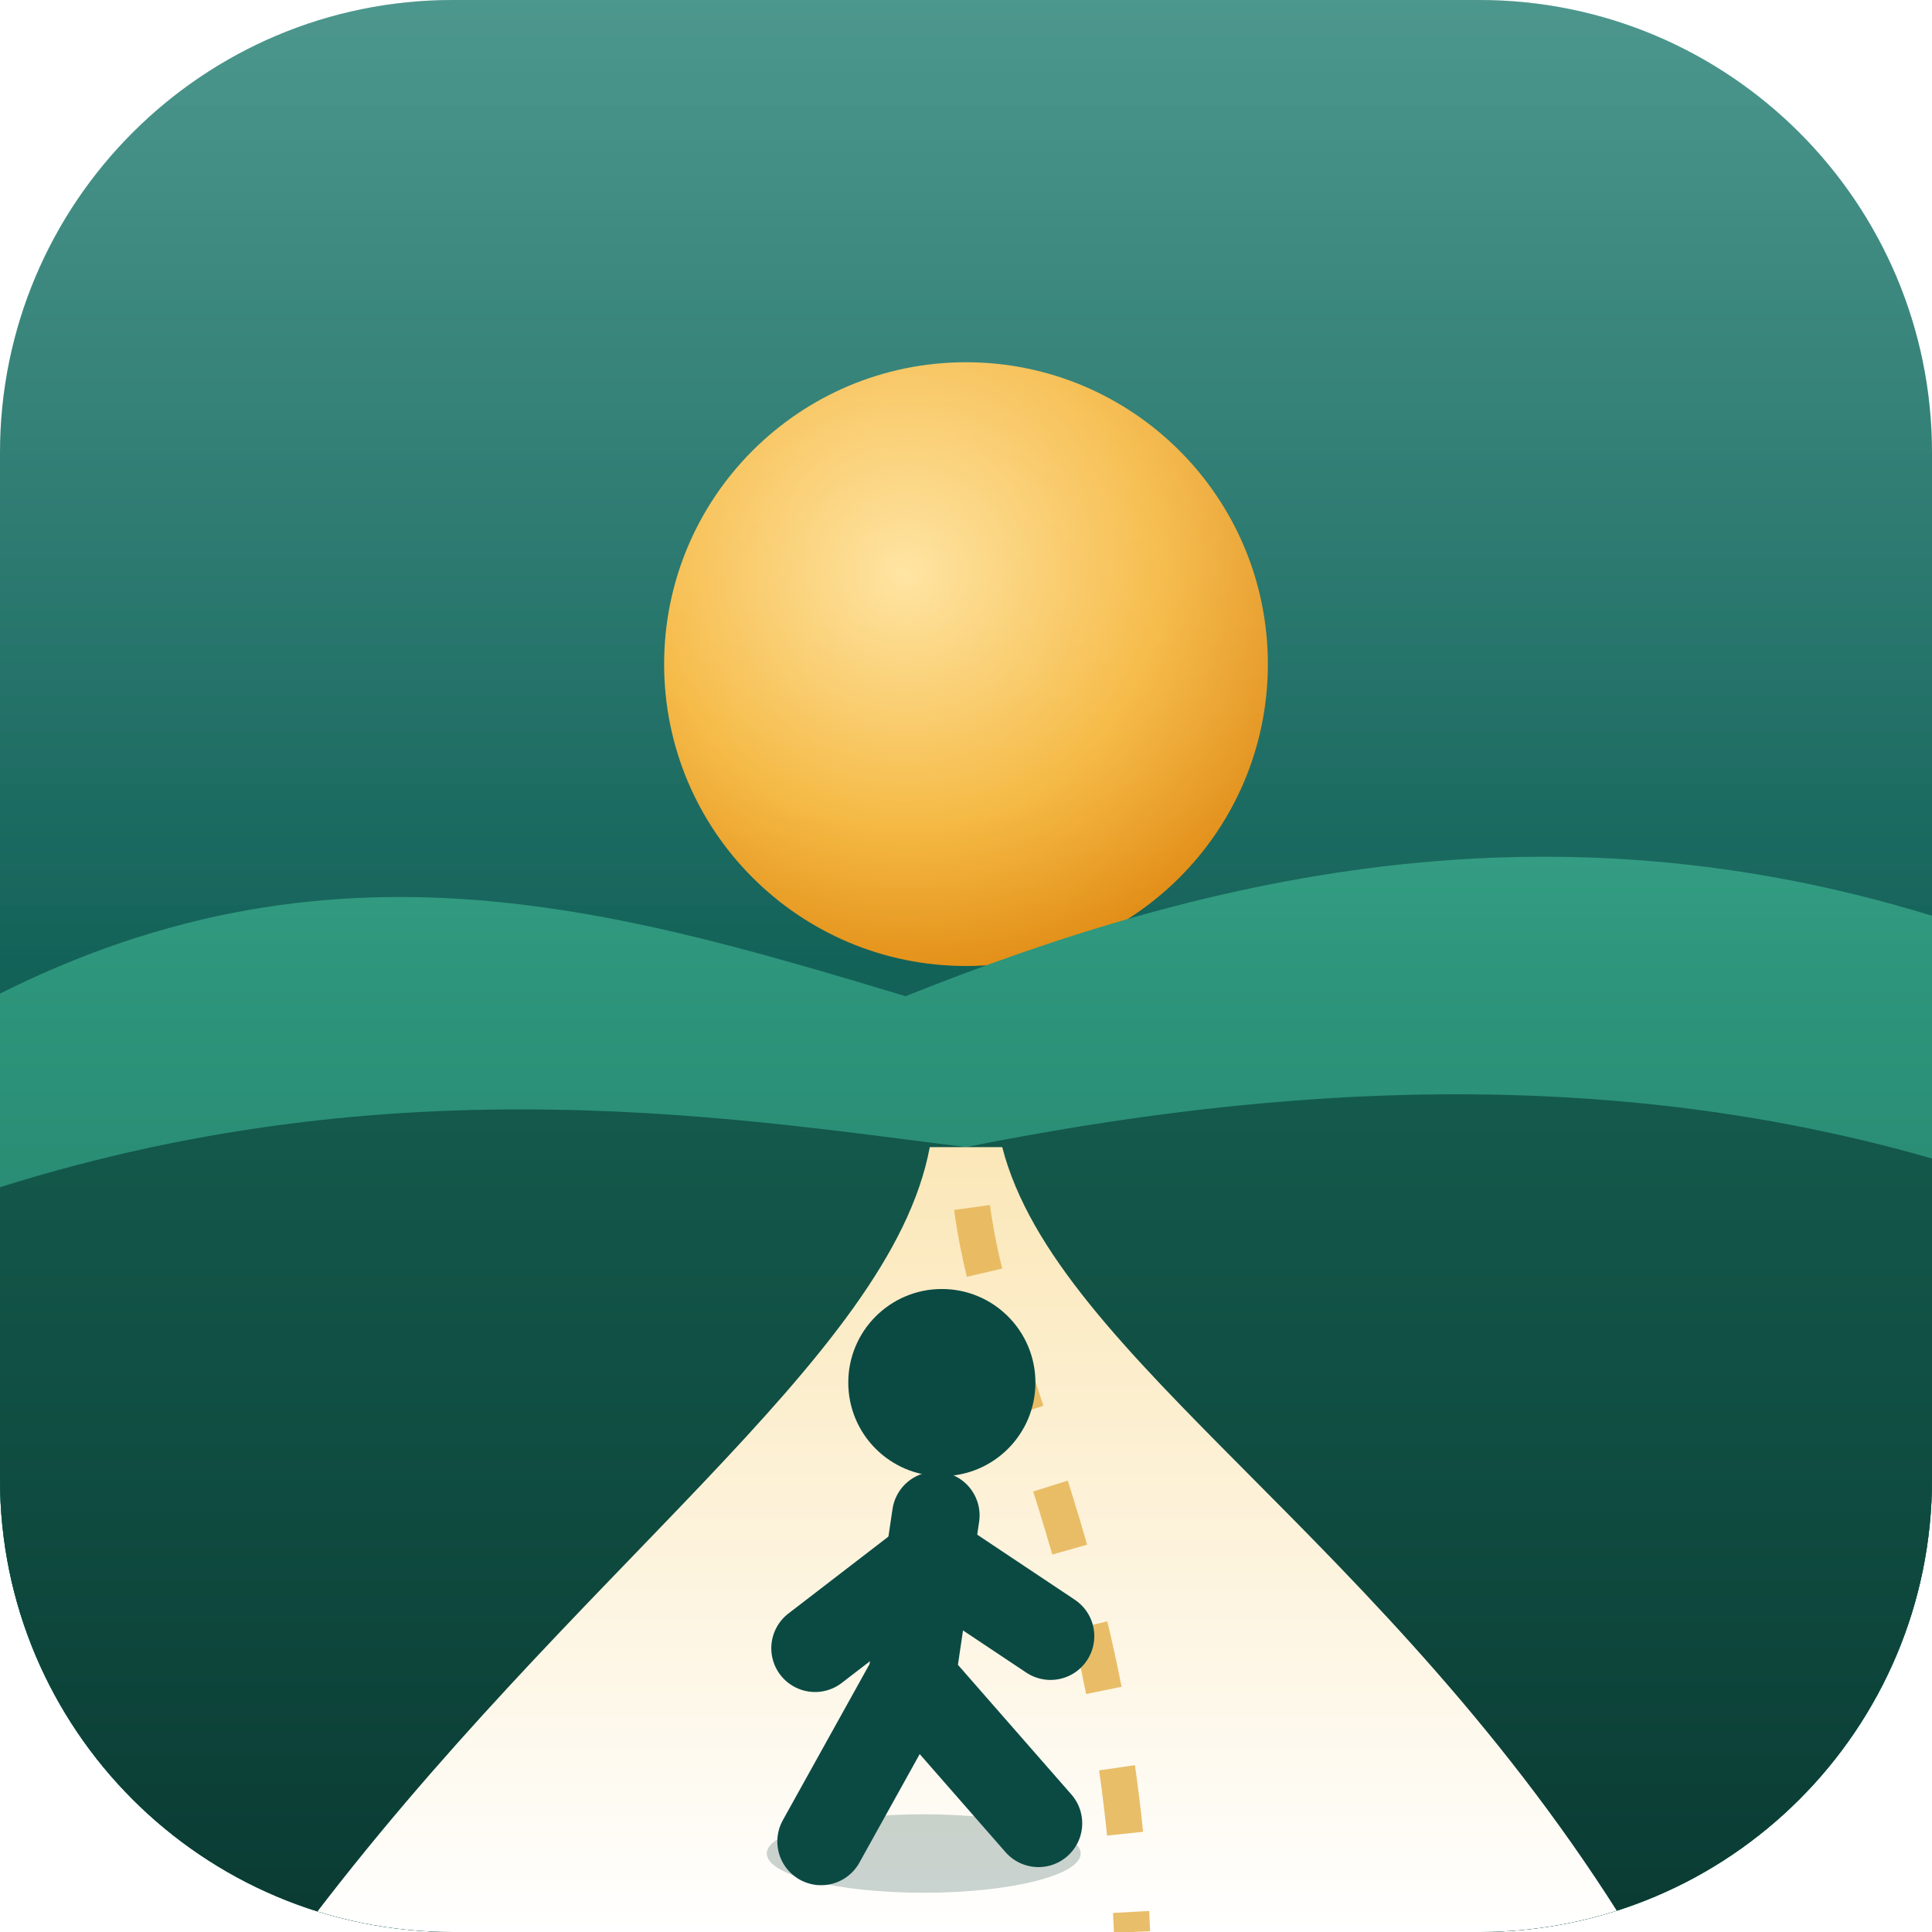
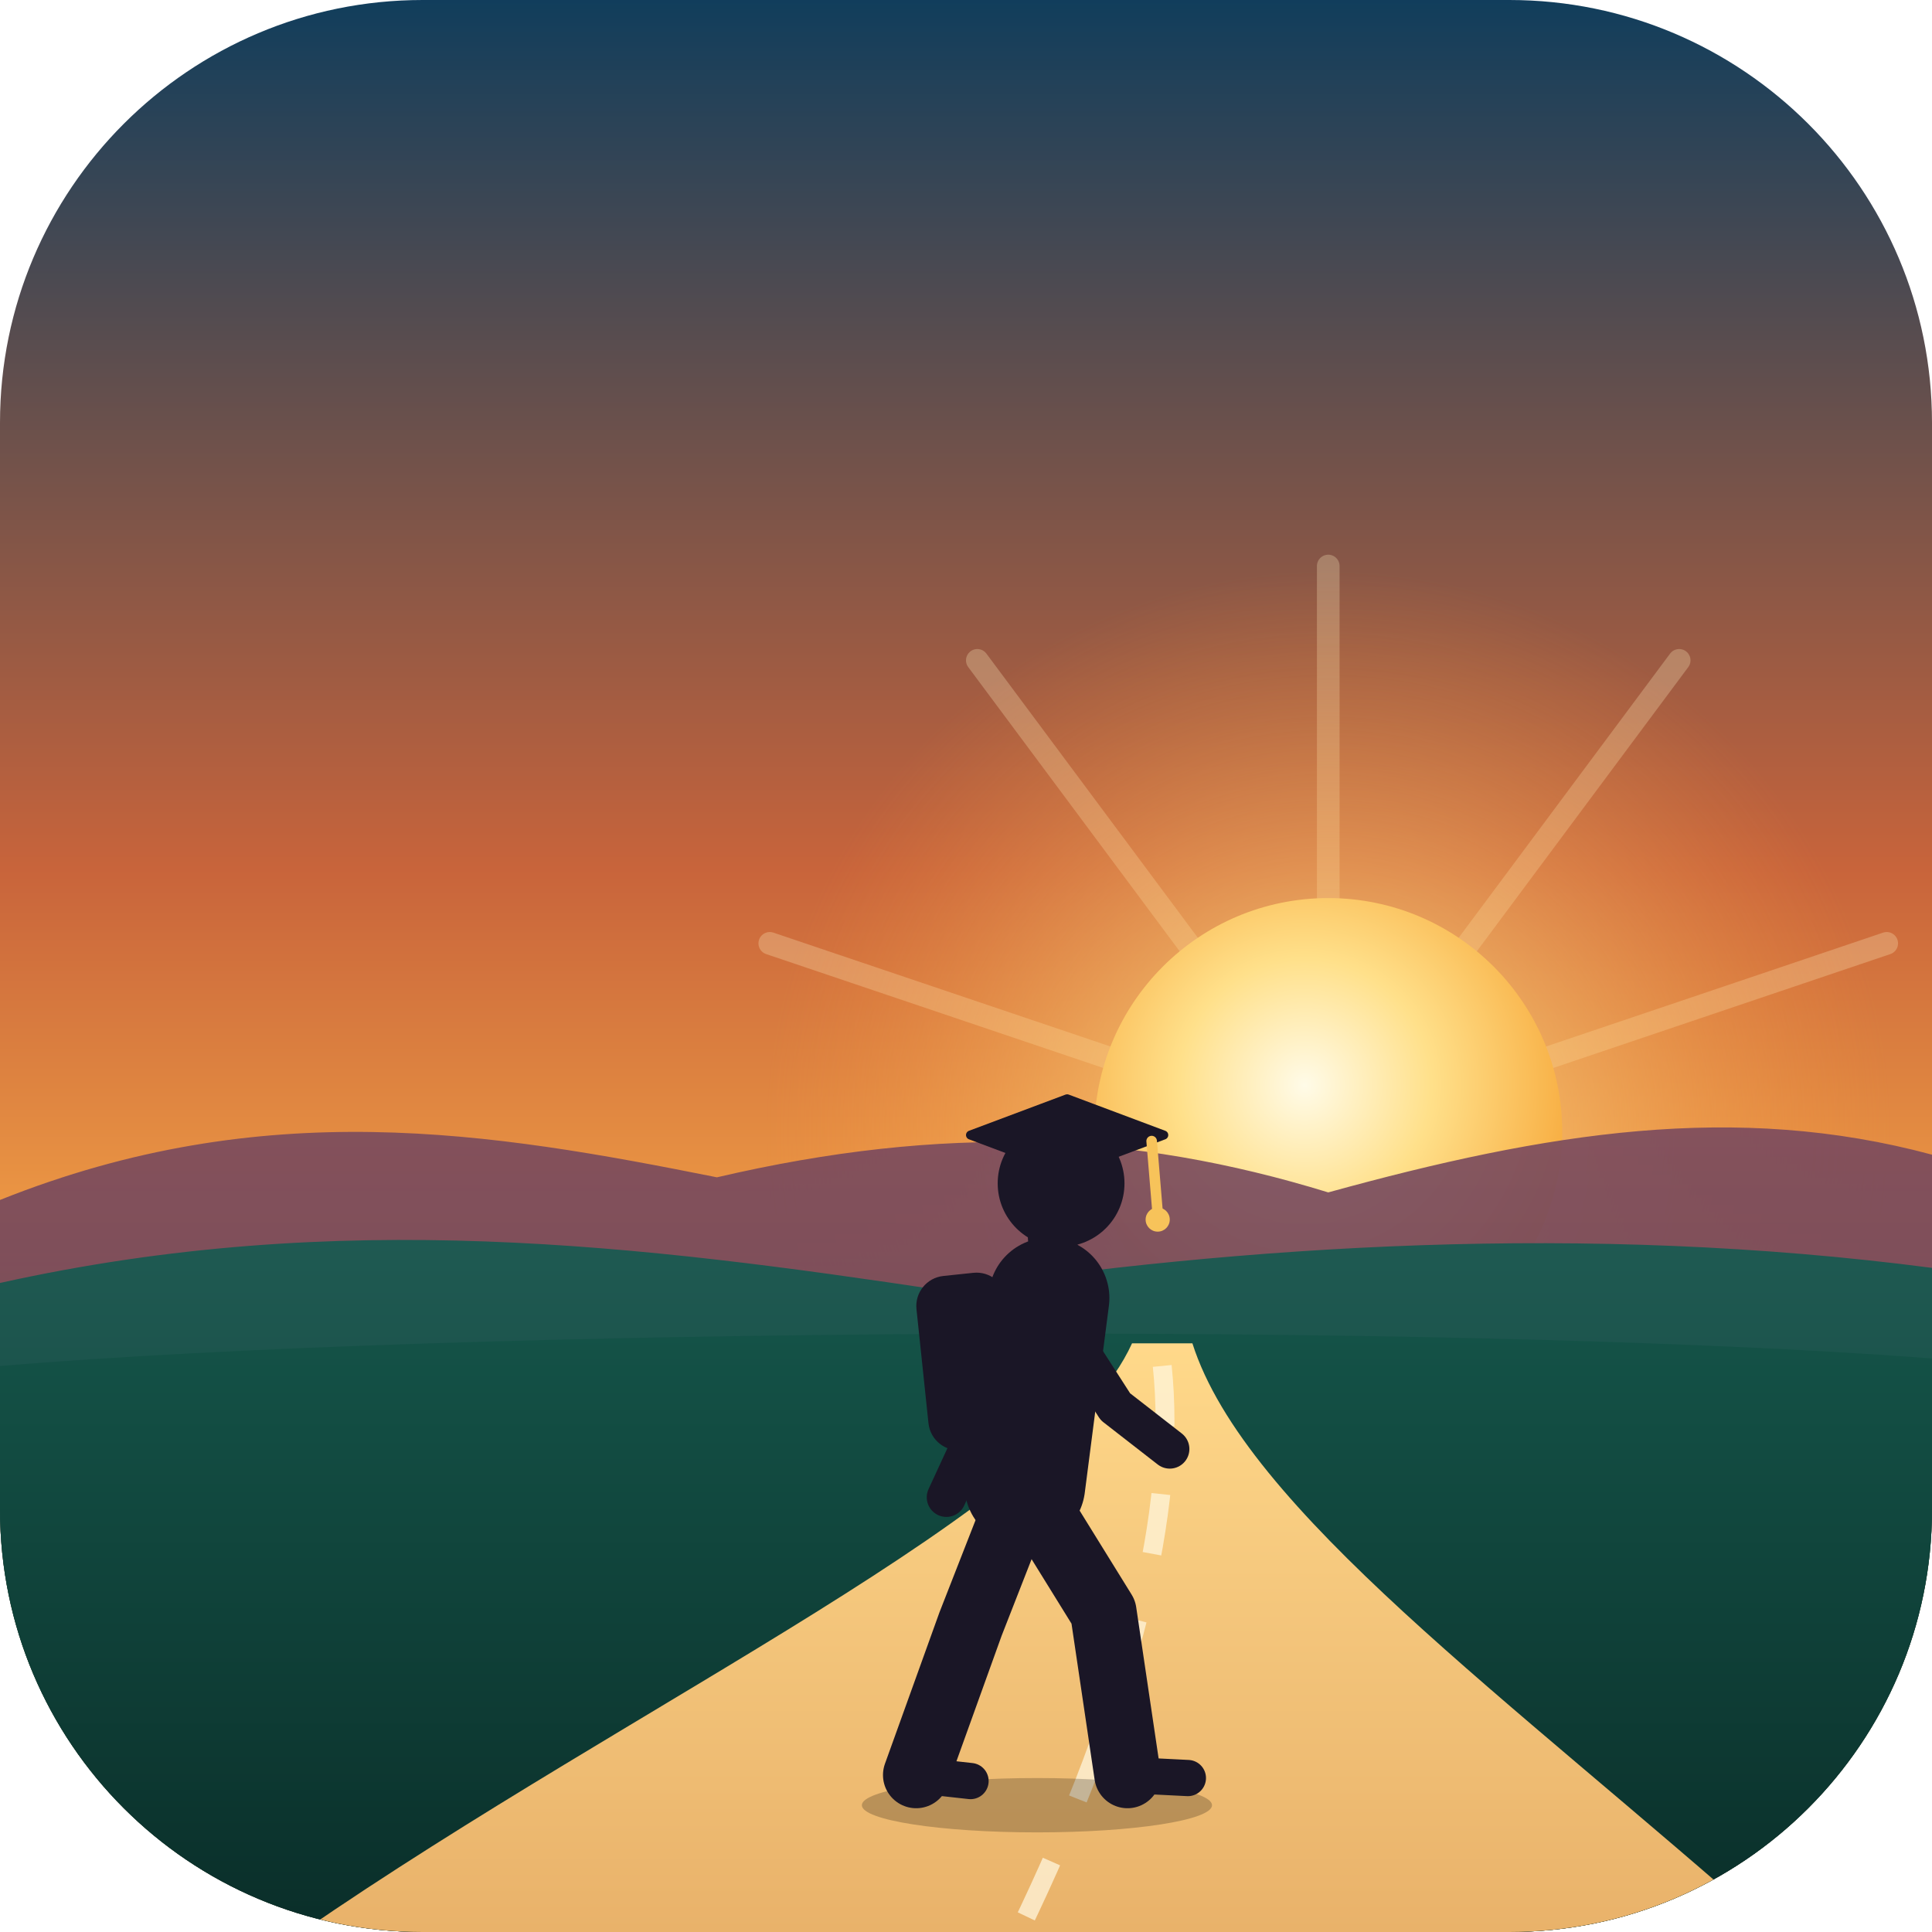
- <svg xmlns="http://www.w3.org/2000/svg" viewBox="0 0 64 64" role="img" aria-label="MargDisha">
+ <svg xmlns="http://www.w3.org/2000/svg" viewBox="0 0 512 512" role="img" aria-label="MargDisha">
  <defs>
    <linearGradient id="sky" x1="0" y1="0" x2="0" y2="1">
-       <stop offset="0" stop-color="#1b7a6e" />
-       <stop offset="1" stop-color="#0b4a43" />
+       <stop offset="0" stop-color="#0f3d5c" />
+       <stop offset=".45" stop-color="#c8643b" />
+       <stop offset=".68" stop-color="#f6a646" />
+       <stop offset=".72" stop-color="#ffd98a" />
    </linearGradient>
-     <radialGradient id="sun" cx="0.4" cy="0.35" r="0.7">
-       <stop offset="0" stop-color="#ffe29a" />
-       <stop offset="0.6" stop-color="#f5b73e" />
-       <stop offset="1" stop-color="#e08a12" />
+     <radialGradient id="glow" cx=".5" cy=".5" r=".5">
+       <stop offset="0" stop-color="#fff3c4" stop-opacity=".95" />
+       <stop offset=".35" stop-color="#ffd47a" stop-opacity=".55" />
+       <stop offset="1" stop-color="#ff9a3c" stop-opacity="0" />
    </radialGradient>
-     <linearGradient id="hillBack" x1="0" y1="0" x2="0" y2="1">
-       <stop offset="0" stop-color="#2f9a7f" />
-       <stop offset="1" stop-color="#1d6f5c" />
+     <radialGradient id="sun" cx=".45" cy=".4" r=".6">
+       <stop offset="0" stop-color="#fffbe8" />
+       <stop offset=".45" stop-color="#ffe08a" />
+       <stop offset="1" stop-color="#f7a93b" />
+     </radialGradient>
+     <linearGradient id="hill1" x1="0" y1="0" x2="0" y2="1">
+       <stop offset="0" stop-color="#7a4a5e" />
+       <stop offset="1" stop-color="#4b3550" />
    </linearGradient>
-     <linearGradient id="hillFront" x1="0" y1="0" x2="0" y2="1">
-       <stop offset="0" stop-color="#145a4c" />
-       <stop offset="1" stop-color="#0a3b33" />
+     <linearGradient id="hill2" x1="0" y1="0" x2="0" y2="1">
+       <stop offset="0" stop-color="#1f5a52" />
+       <stop offset="1" stop-color="#0f3a35" />
+     </linearGradient>
+     <linearGradient id="ground" x1="0" y1="0" x2="0" y2="1">
+       <stop offset="0" stop-color="#145247" />
+       <stop offset="1" stop-color="#0a2e29" />
    </linearGradient>
    <linearGradient id="road" x1="0" y1="0" x2="0" y2="1">
-       <stop offset="0" stop-color="#fbe7b8" />
-       <stop offset="1" stop-color="#ffffff" />
-     </linearGradient>
-     <linearGradient id="gloss" x1="0" y1="0" x2="0" y2="1">
-       <stop offset="0" stop-color="#fff" stop-opacity=".22" />
-       <stop offset=".5" stop-color="#fff" stop-opacity="0" />
+       <stop offset="0" stop-color="#ffd98a" />
+       <stop offset=".5" stop-color="#f3c47a" />
+       <stop offset="1" stop-color="#e9b26a" />
    </linearGradient>
    <clipPath id="tile">
-       <rect width="64" height="64" rx="15" />
+       <rect width="512" height="512" rx="112" />
    </clipPath>
  </defs>
  <g clip-path="url(#tile)">
-     <rect width="64" height="64" fill="url(#sky)" />
-     <circle cx="32" cy="22" r="10" fill="url(#sun)" />
-     <path d="M-2 34 C 10 27, 20 30, 30 33 C 40 29, 52 26, 66 31 L 66 64 L -2 64 Z" fill="url(#hillBack)" />
-     <path d="M-2 40 C 12 35, 24 37, 32 38 C 42 36, 54 35, 66 39 L 66 64 L -2 64 Z" fill="url(#hillFront)" />
-     <path d="M30.8 38 L 33.2 38 C 35 45, 46 51, 54 64 L 10 64 C 19 52, 29.5 45, 30.8 38 Z" fill="url(#road)" />
-     <path d="M32.2 40 C 33 46, 37 52, 37.5 64" stroke="#e7b75a" stroke-width="1.2" stroke-dasharray="2.2 2.6" fill="none" opacity=".9" />
-     <g transform="translate(3.6 2.2)">
-       <ellipse cx="27" cy="59.2" rx="5.2" ry="1.3" fill="#0a3b33" opacity=".22" />
-       <circle cx="27.6" cy="43.6" r="3.1" fill="#0b4a43" />
-       <g stroke="#0b4a43" stroke-width="2.9" stroke-linecap="round" stroke-linejoin="round" fill="none">
-         <path d="M27.4 48 L 26.6 53.4 L 23.6 58.8 M26.6 53.4 L 30.8 58.2" />
-         <path d="M27.3 49.4 L 23.4 52.4 M27.3 49.4 L 31.2 52" />
-       </g>
+     <rect width="512" height="512" fill="url(#sky)" />
+     <g stroke="#fff1c2" stroke-opacity=".28" stroke-width="6" stroke-linecap="round">
+       <path d="M352 300 L 352 150 M352 300 L 445 175 M352 300 L 259 175 M352 300 L 500 250 M352 300 L 204 250" />
    </g>
-     <rect width="64" height="64" fill="url(#gloss)" />
+     <circle cx="352" cy="300" r="150" fill="url(#glow)" />
+     <circle cx="352" cy="300" r="62" fill="url(#sun)" />
+     <path d="M0 318 C 70 290, 130 300, 190 312 C 250 298, 300 300, 352 316 C 410 300, 460 292, 512 306 L 512 512 L 0 512 Z" fill="url(#hill1)" opacity=".9" />
+     <path d="M0 340 C 90 320, 170 330, 250 342 C 330 330, 420 324, 512 336 L 512 512 L 0 512 Z" fill="url(#hill2)" />
+     <path d="M0 362 C 120 352, 380 350, 512 360 L 512 512 L 0 512 Z" fill="url(#ground)" />
+     <path d="M300 356 L 316 356 C 330 400, 400 450, 470 512 L 80 512 C 170 450, 280 400, 300 356 Z" fill="url(#road)" />
+     <path d="M308 362 C 312 400, 300 450, 270 512" stroke="#fff6dc" stroke-width="5" stroke-dasharray="16 18" fill="none" opacity=".75" />
+     <g transform="translate(86 112) scale(.8)" fill="#1a1626" stroke="#1a1626" stroke-linecap="round" stroke-linejoin="round">
+       <ellipse cx="236" cy="458" rx="58" ry="9" fill="#000" stroke="none" opacity=".22" />
+       <path d="M232 352 L 214 398 L 196 448" fill="none" stroke-width="22" />
+       <path d="M196 448 L 214 450" fill="none" stroke-width="12" />
+       <path d="M232 352 L 258 394 L 266 448" fill="none" stroke-width="22" />
+       <path d="M266 448 L 286 449" fill="none" stroke-width="12" />
+       <path d="M240 290 L 232 352" fill="none" stroke-width="40" />
+       <path d="M238 296 L 218 330 L 206 356" fill="none" stroke-width="13" />
+       <path d="M244 298 L 262 326 L 280 340" fill="none" stroke-width="13" />
+       <rect x="198" y="282" width="30" height="58" rx="10" transform="rotate(-6 213 311)" stroke="none" />
+       <path d="M241 270 L 243 283" fill="none" stroke-width="16" />
+       <circle cx="244" cy="252" r="21" stroke="none" />
+       <path d="M214 236 L 246 224 L 278 236 L 246 248 Z" stroke-width="3" />
+       <path d="M230 240 L 232 252 L 262 252 L 262 240" stroke="none" />
+       <path d="M274 238 L 276 262" fill="none" stroke="#f7c35a" stroke-width="3.5" />
+       <circle cx="276" cy="264" r="4" fill="#f7c35a" stroke="none" />
+     </g>
  </g>
</svg>
